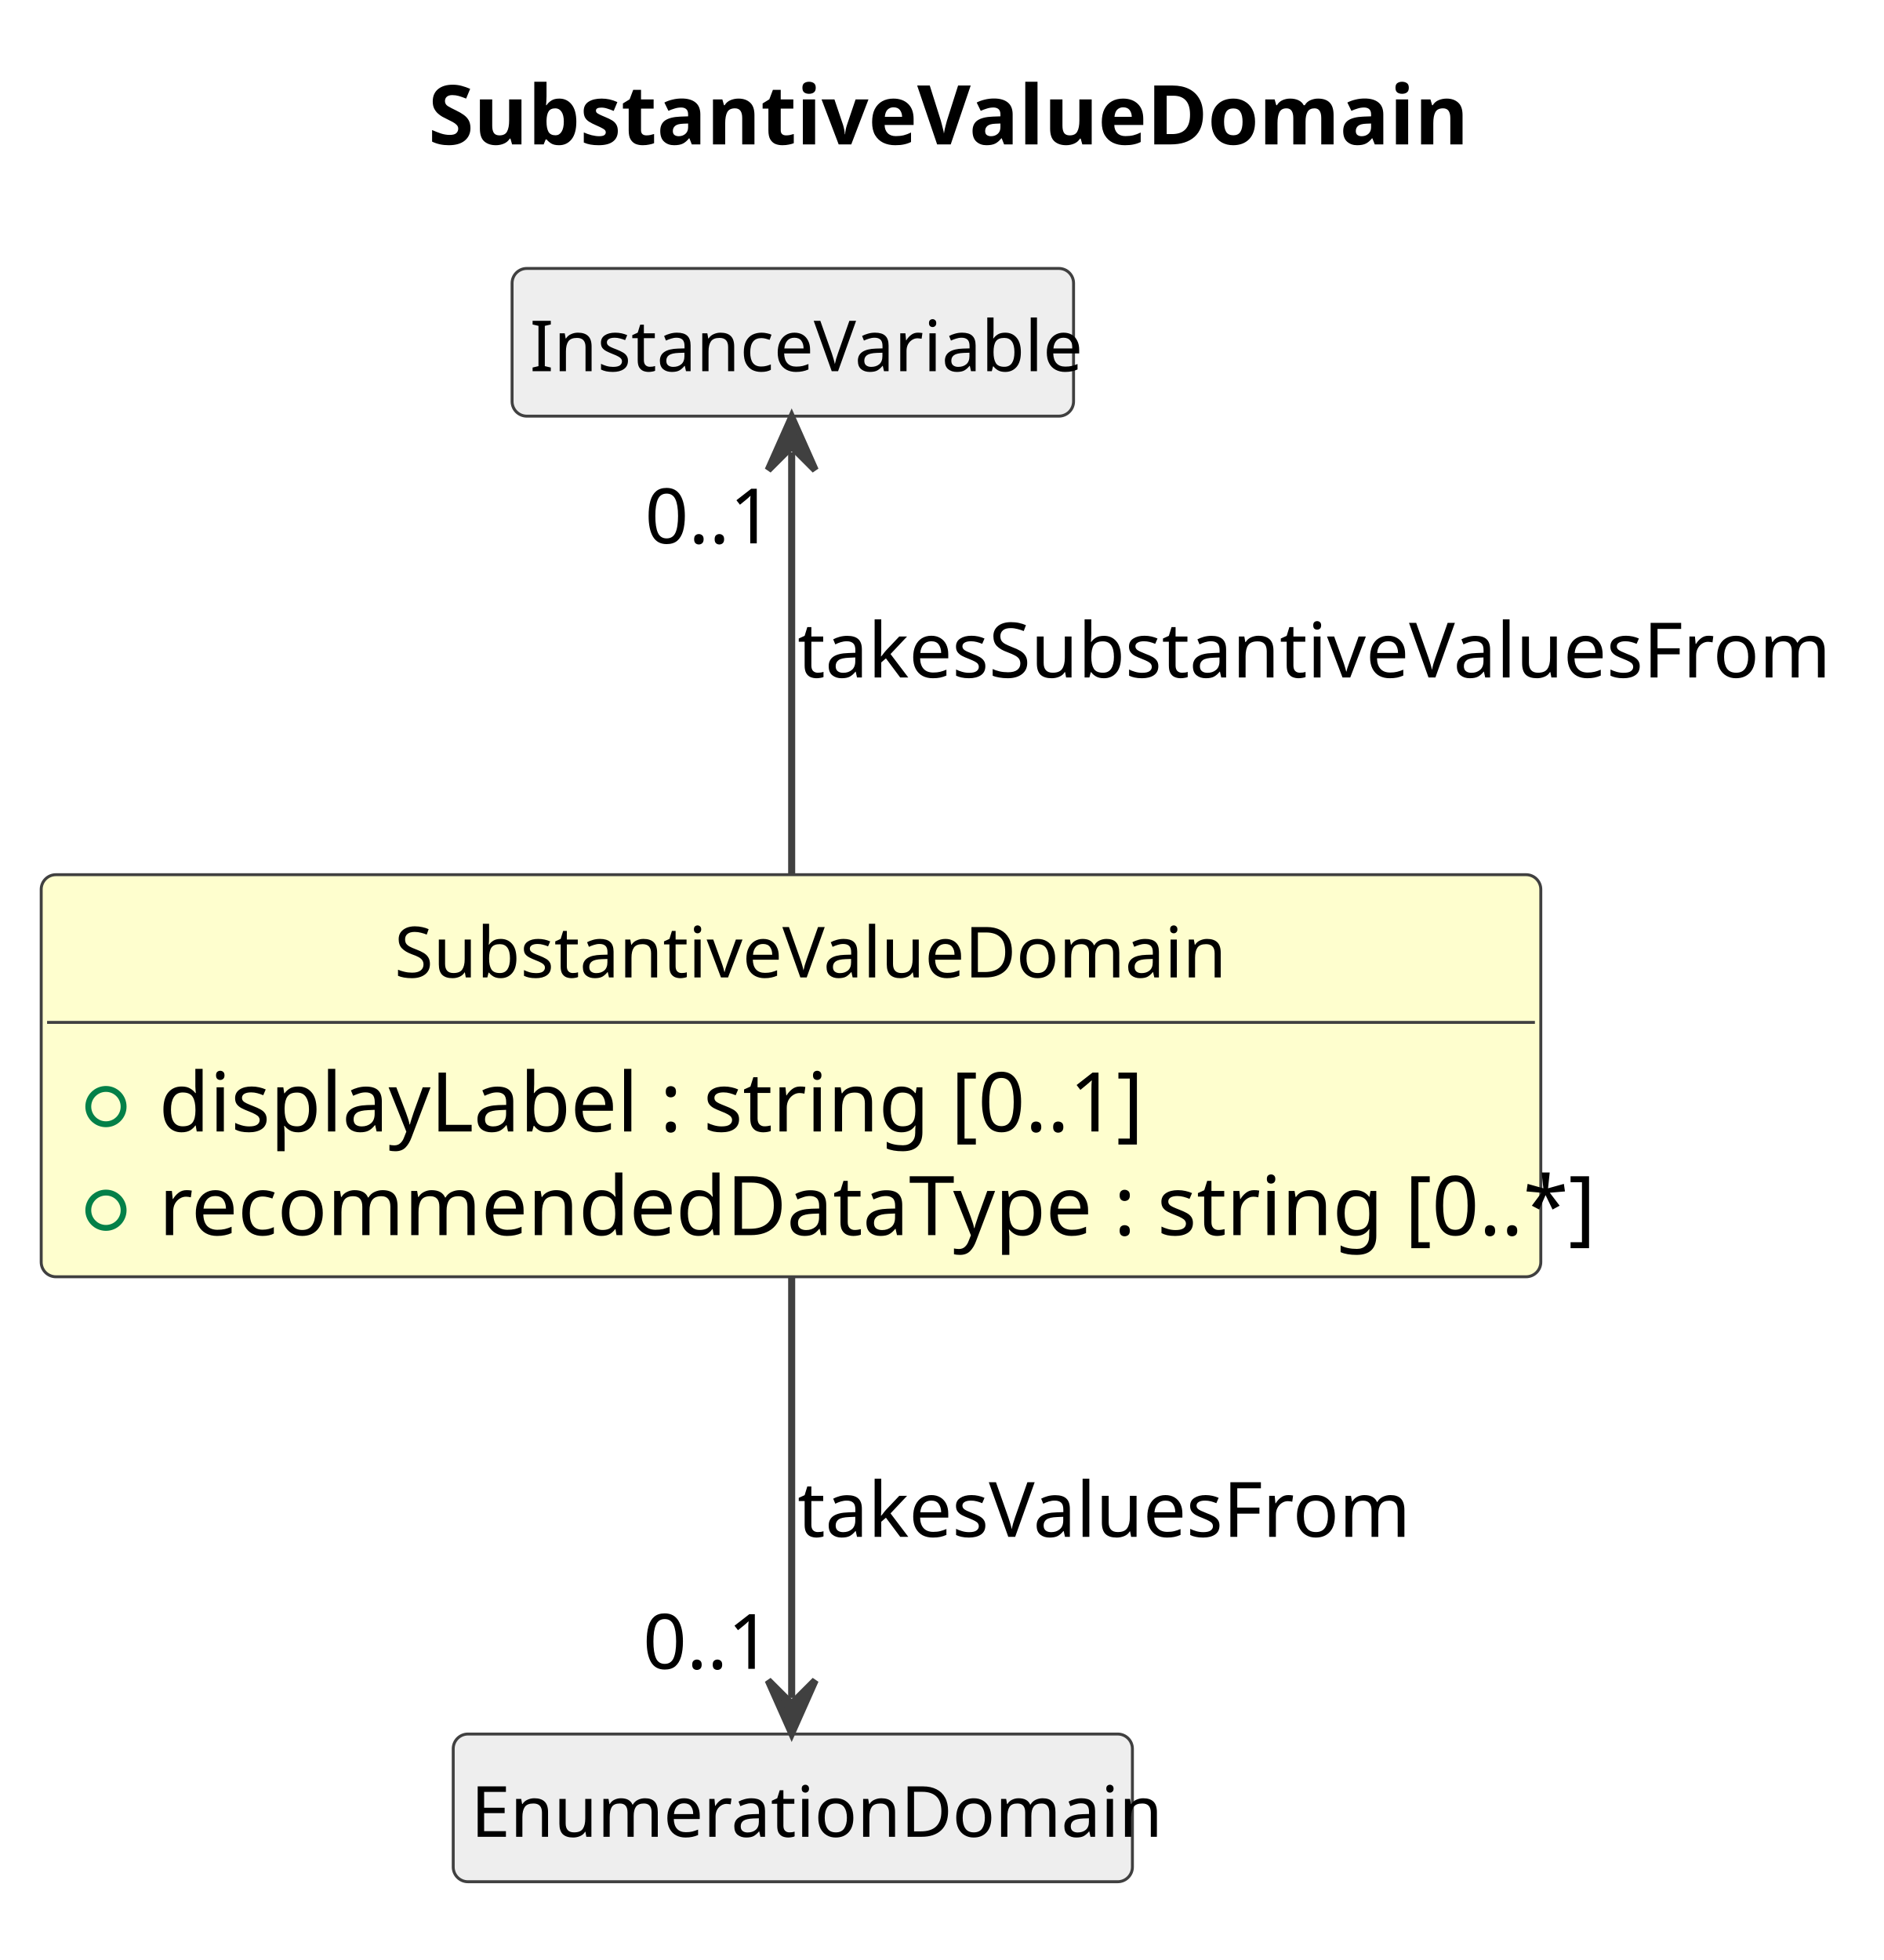
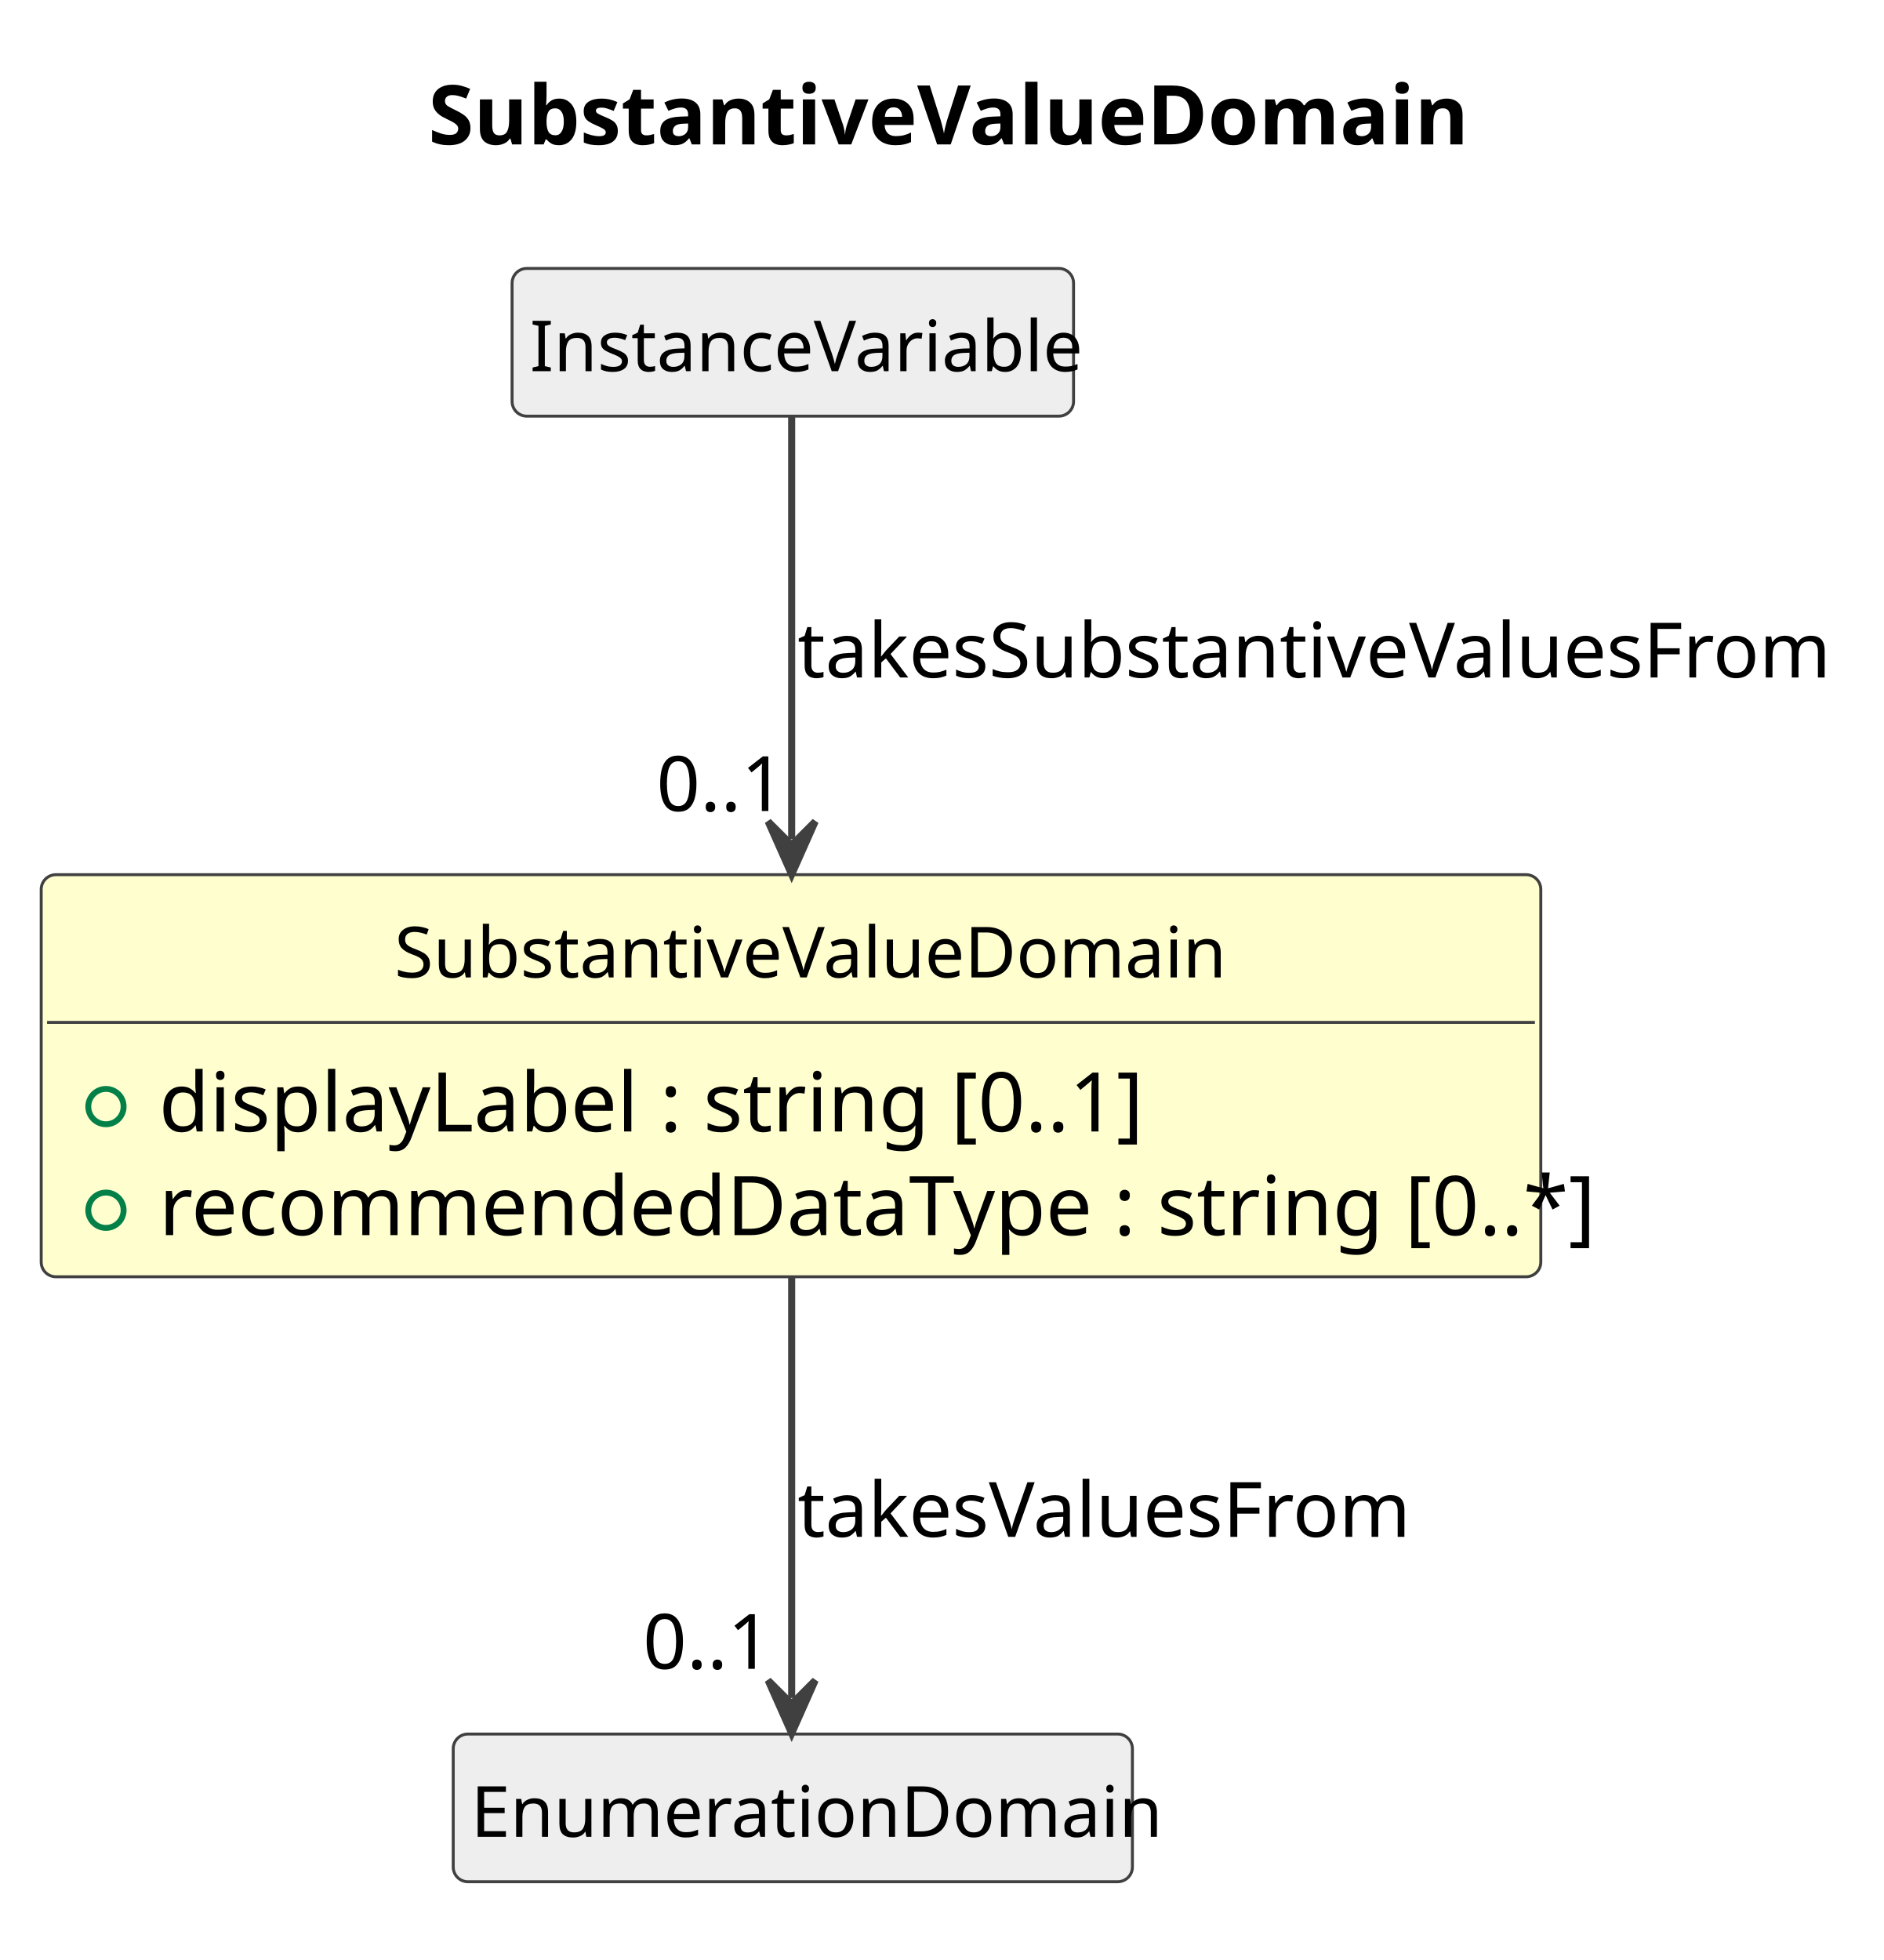
<svg xmlns="http://www.w3.org/2000/svg" contentStyleType="text/css" data-diagram-type="CLASS" height="333px" preserveAspectRatio="none" style="width:320px;height:333px;background:#FFFFFF;" version="1.1" viewBox="0 0 320 333" width="320px" zoomAndPan="magnify">
  <defs />
  <g>
    <g class="title" data-source-line="1">
      <text fill="#000000" font-family="sans-serif" font-size="14" font-weight="700" lengthAdjust="spacing" textLength="168.041" x="72.771" y="24.533">SubstantiveValueDomain</text>
    </g>
    <g class="entity" data-qualified-name="SubstantiveValueDomain" data-source-line="12" id="ent0002">
      <rect fill="#FEFECE" height="68.312" rx="2.5" ry="2.5" style="stroke:#404040;stroke-width:0.5;" width="254.772" x="7" y="148.609" />
      <text fill="#000000" font-family="sans-serif" font-size="12" lengthAdjust="spacing" textLength="134.748" x="67.012" y="166.066">SubstantiveValueDomain</text>
      <line style="stroke:#404040;stroke-width:0.5;" x1="8" x2="260.772" y1="173.703" y2="173.703" />
      <g data-visibility-modifier="PUBLIC_FIELD">
        <ellipse cx="18" cy="188.008" fill="none" rx="3" ry="3" style="stroke:#038048;stroke-width:1;" />
      </g>
      <text fill="#000000" font-family="sans-serif" font-size="14" lengthAdjust="spacing" textLength="158.758" x="27" y="192.236">displayLabel : string [0..1]</text>
      <g data-visibility-modifier="PUBLIC_FIELD">
        <ellipse cx="18" cy="205.617" fill="none" rx="3" ry="3" style="stroke:#038048;stroke-width:1;" />
      </g>
      <text fill="#000000" font-family="sans-serif" font-size="14" lengthAdjust="spacing" textLength="228.772" x="27" y="209.846">recommendedDataType : string [0..*]</text>
    </g>
    <g class="entity" data-qualified-name="InstanceVariable" data-source-line="16" id="ent0003">
      <rect fill="#EEEEEE" height="25.094" rx="2.5" ry="2.5" style="stroke:#404040;stroke-width:0.5;" width="95.391" x="87" y="45.609" />
      <text fill="#000000" font-family="sans-serif" font-size="12" lengthAdjust="spacing" textLength="89.391" x="90" y="63.066">InstanceVariable</text>
    </g>
    <g class="entity" data-qualified-name="EnumerationDomain" data-source-line="18" id="ent0005">
      <rect fill="#EEEEEE" height="25.094" rx="2.5" ry="2.5" style="stroke:#404040;stroke-width:0.5;" width="115.389" x="77" y="294.609" />
      <text fill="#000000" font-family="sans-serif" font-size="12" lengthAdjust="spacing" textLength="109.389" x="80" y="312.066">EnumerationDomain</text>
    </g>
    <g class="link" data-entity-1="ent0003" data-entity-2="ent0002" data-link-type="dependency" data-source-line="17" id="lnk4">
-       <path codeLine="17" d="M134.5,76.859 C134.5,94.579 134.5,122.829 134.5,148.569" fill="none" id="InstanceVariable-backto-SubstantiveValueDomain" style="stroke:#404040;stroke-width:1.2;" />
-       <polygon fill="#404040" points="134.5,70.859,130.5,79.859,134.5,75.859,138.5,79.859,134.5,70.859" style="stroke:#404040;stroke-width:1.2;" />
+       <path codeLine="17" d="M134.5,70.859 C134.5,88.579 134.5,116.829 134.5,142.569" fill="none" id="InstanceVariable-to-SubstantiveValueDomain" style="stroke:#404040;stroke-width:1.2;" />
+       <polygon fill="#404040" points="134.5,148.569,138.5,139.569,134.5,143.569,130.5,139.569,134.5,148.569" style="stroke:#404040;stroke-width:1.2;" />
      <text fill="#000000" font-family="sans-serif" font-size="13" lengthAdjust="spacing" textLength="169.083" x="135.5" y="115.105">takesSubstantiveValuesFrom</text>
-       <text fill="#000000" font-family="sans-serif" font-size="13" lengthAdjust="spacing" textLength="21.684" x="109.553" y="92.315">0..1</text>
+       <text fill="#000000" font-family="sans-serif" font-size="13" lengthAdjust="spacing" textLength="21.684" x="111.523" y="137.792">0..1</text>
    </g>
    <g class="link" data-entity-1="ent0002" data-entity-2="ent0005" data-link-type="dependency" data-source-line="19" id="lnk6">
      <path codeLine="19" d="M134.5,216.759 C134.5,242.549 134.5,270.829 134.5,288.489" fill="none" id="SubstantiveValueDomain-to-EnumerationDomain" style="stroke:#404040;stroke-width:1.2;" />
      <polygon fill="#404040" points="134.5,294.489,138.5,285.489,134.5,289.489,130.5,285.489,134.5,294.489" style="stroke:#404040;stroke-width:1.2;" />
      <text fill="#000000" font-family="sans-serif" font-size="13" lengthAdjust="spacing" textLength="101.15" x="135.5" y="261.104">takesValuesFrom</text>
      <text fill="#000000" font-family="sans-serif" font-size="13" lengthAdjust="spacing" textLength="21.684" x="109.23" y="283.532">0..1</text>
    </g>
  </g>
</svg>
